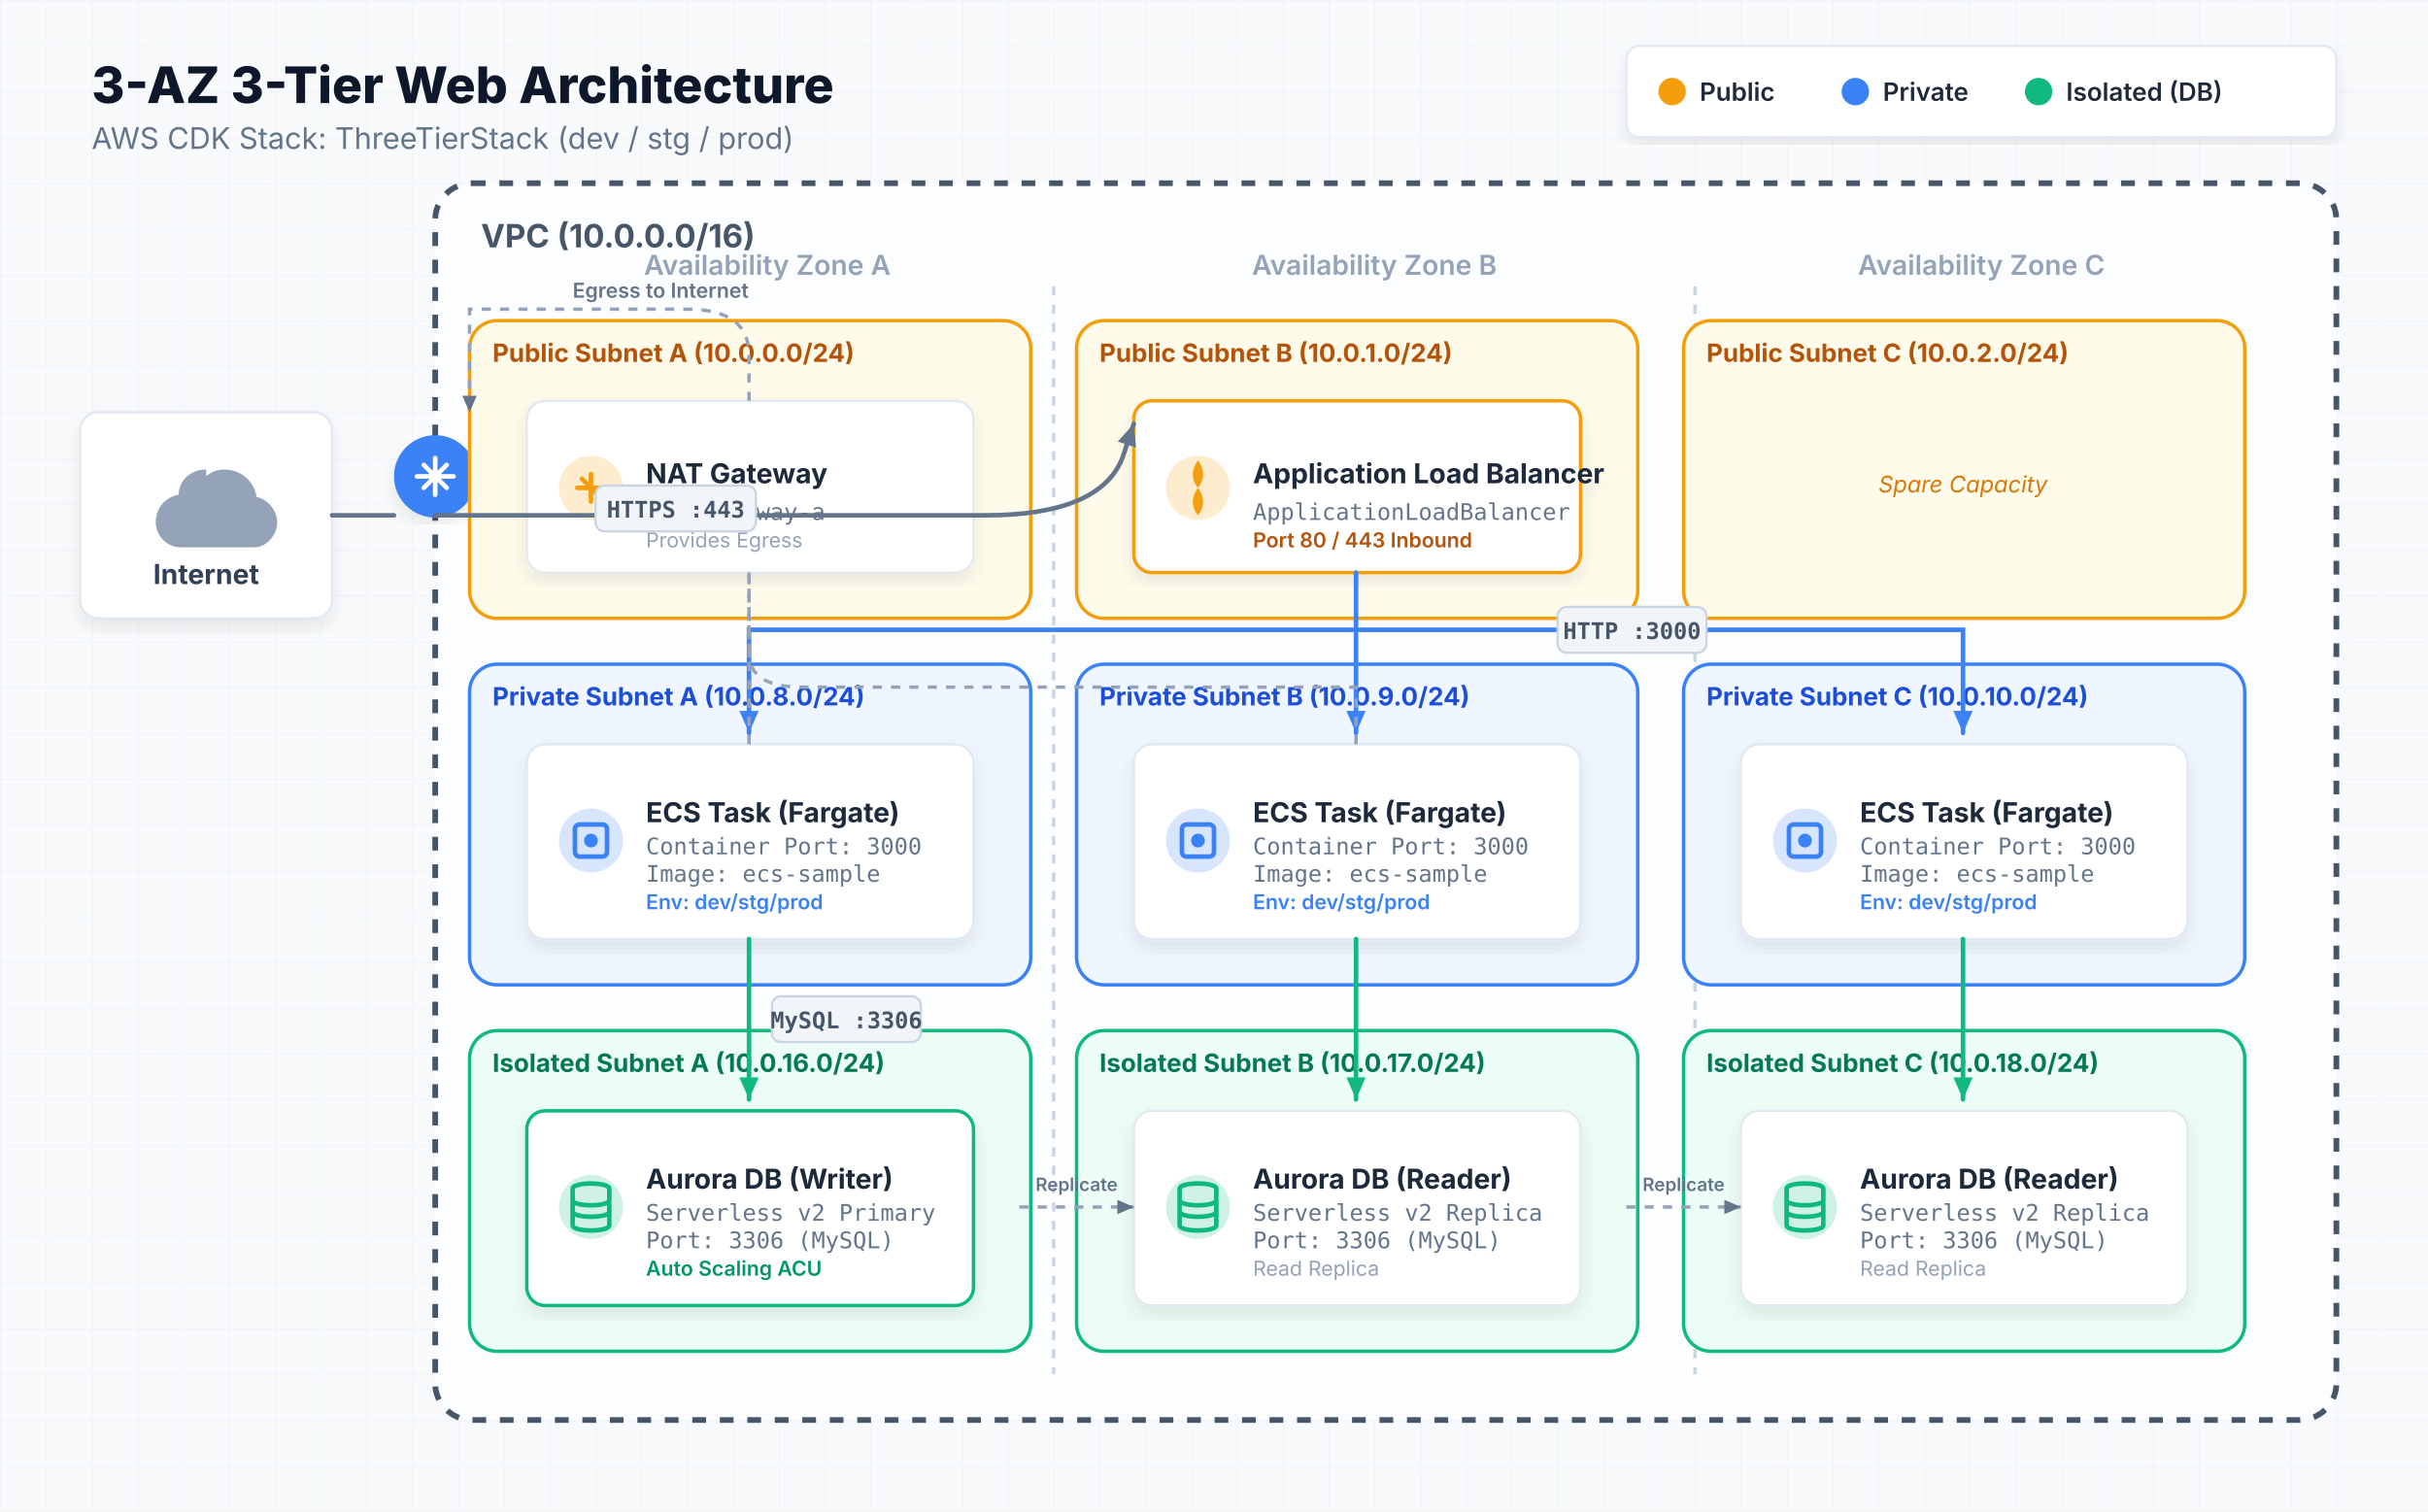
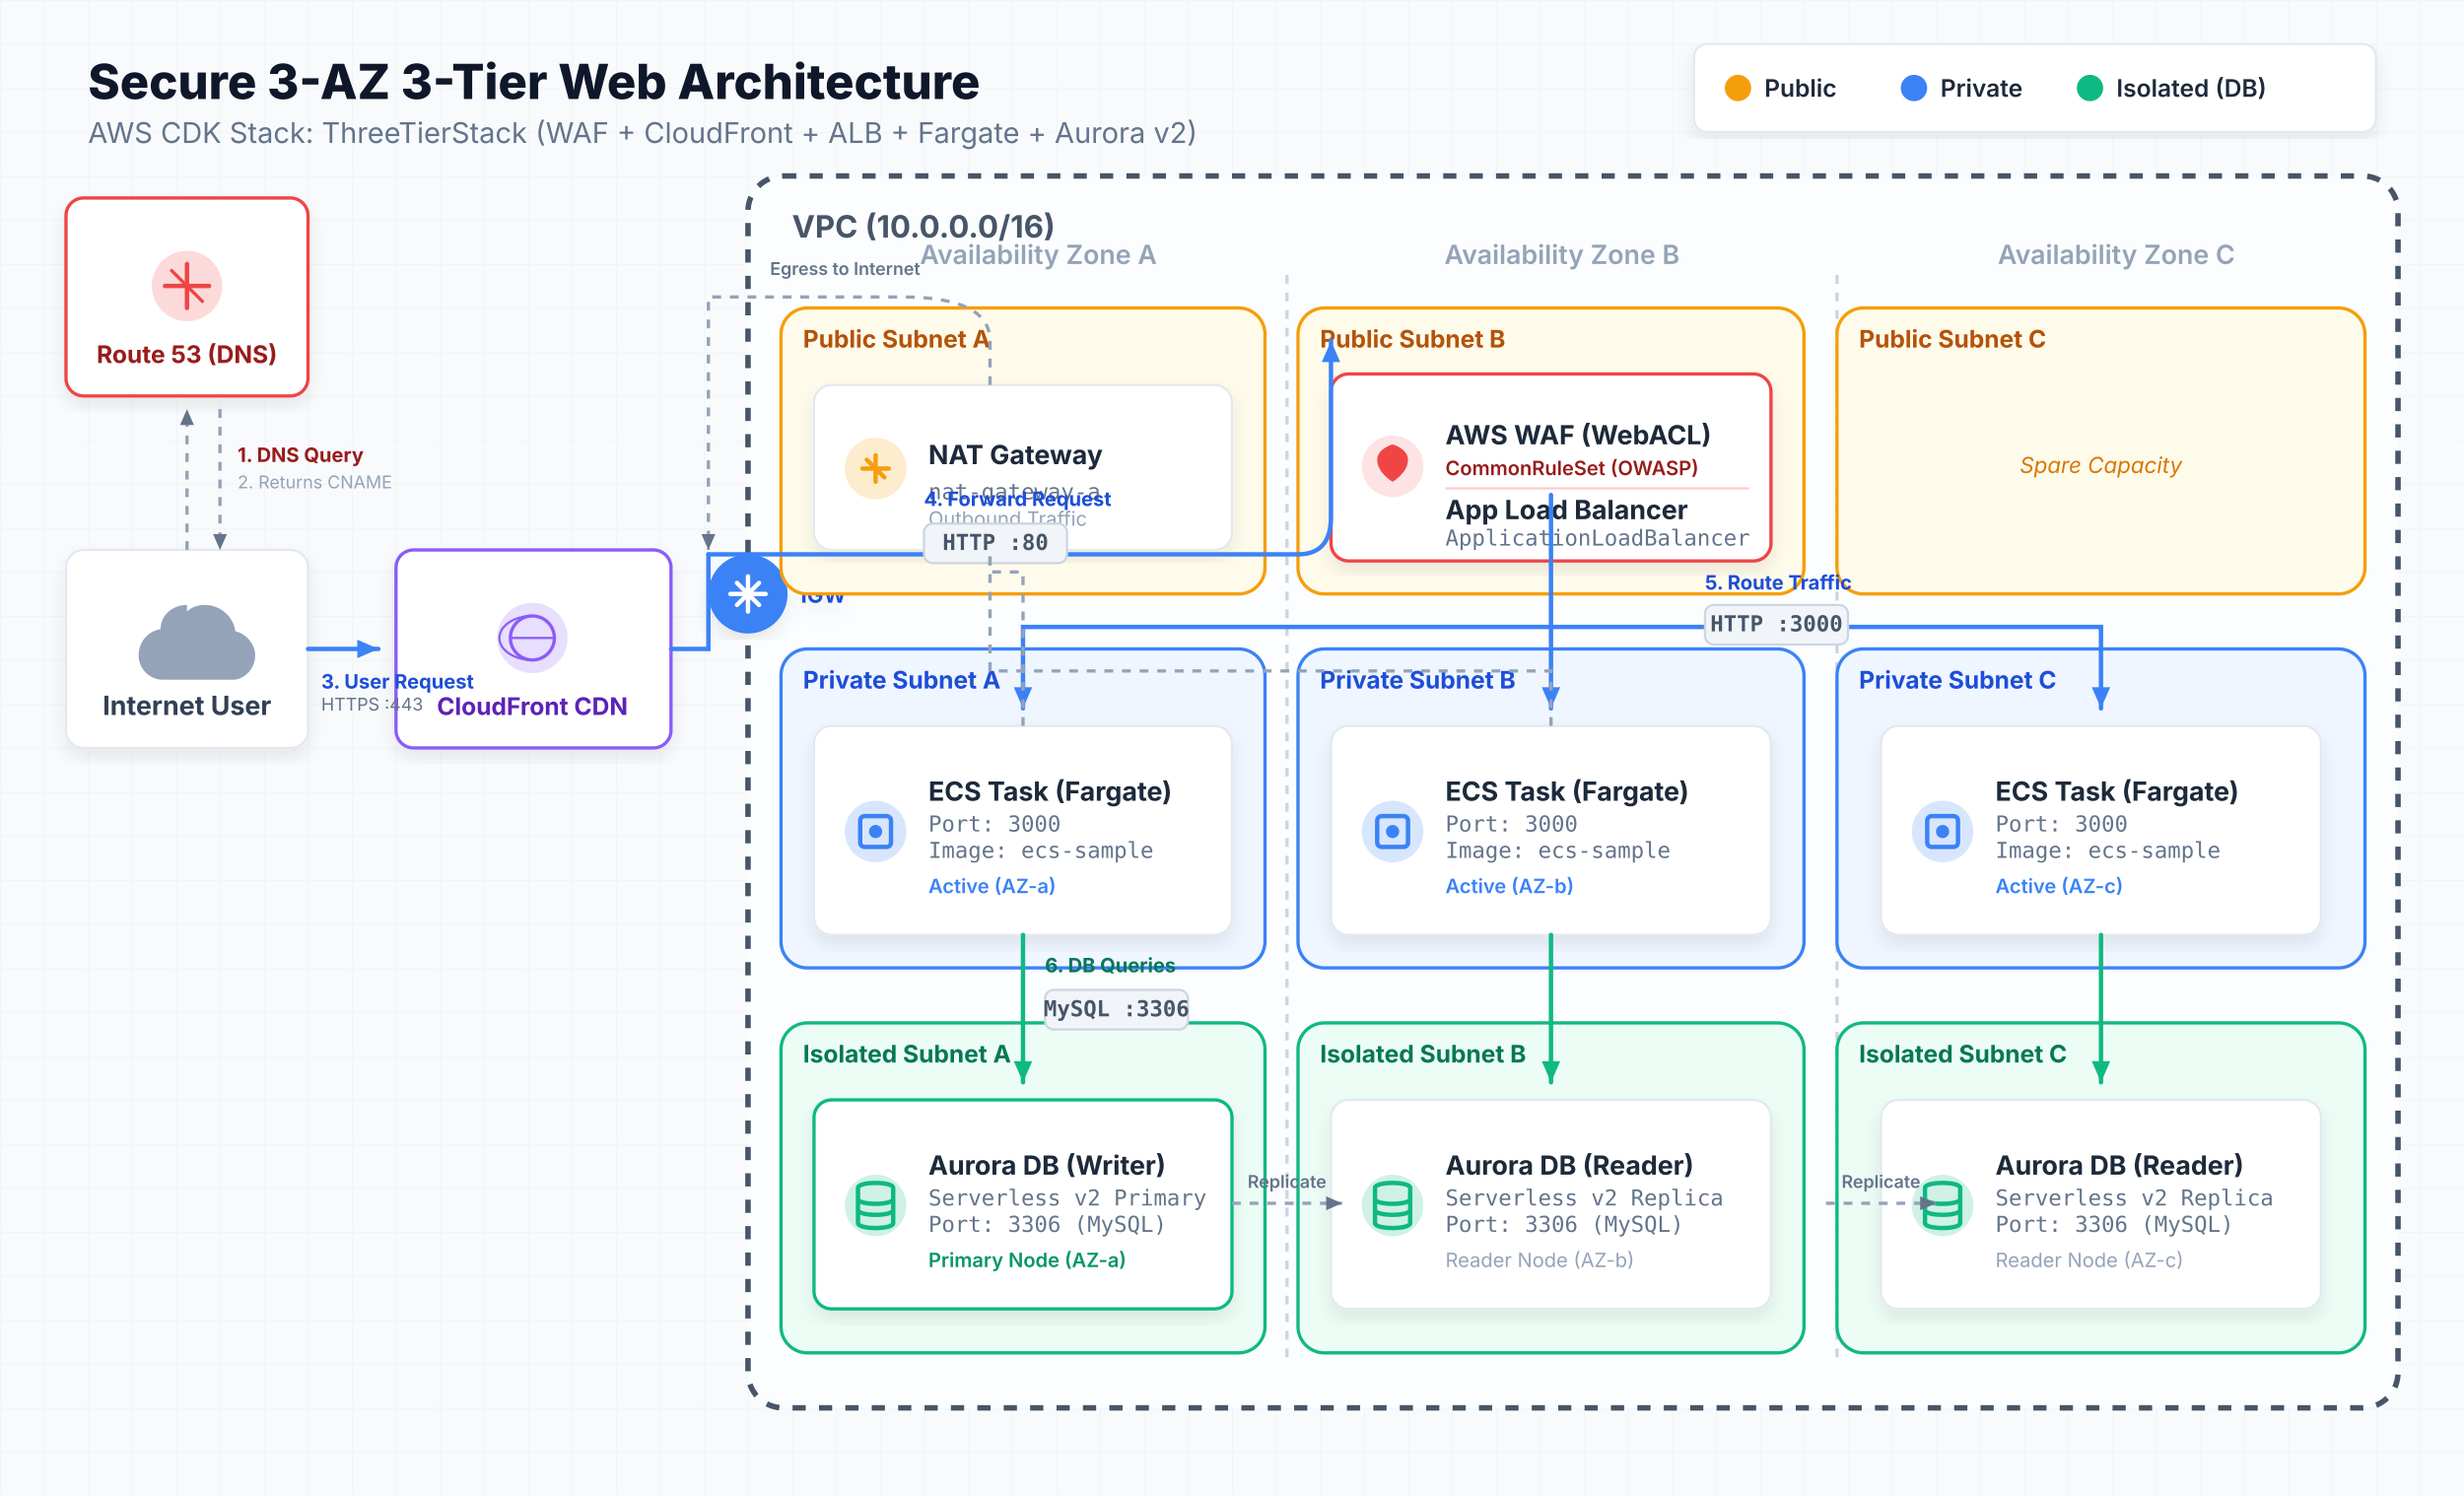
- <svg xmlns="http://www.w3.org/2000/svg" width="1060" height="660" viewBox="0 0 1060 660">
+ <svg xmlns="http://www.w3.org/2000/svg" width="1120" height="680" viewBox="0 0 1120 680">
  <defs>
    <pattern id="grid" width="20" height="20" patternUnits="userSpaceOnUse">
      <path d="M 20 0 L 0 0 0 20" fill="none" stroke="#f1f5f9" stroke-width="1" />
    </pattern>
    <filter id="shadow" x="-8%" y="-8%" width="116%" height="116%">
      <feDropShadow dx="0" dy="4" stdDeviation="4" flood-color="#0f172a" flood-opacity="0.08" />
    </filter>
    <filter id="glow" x="-20%" y="-20%" width="140%" height="140%">
      <feGaussianBlur stdDeviation="8" result="blur" />
      <feComposite in="SourceGraphic" in2="blur" operator="over" />
    </filter>
    <marker id="arrow" viewBox="0 0 10 10" refX="8" refY="5" markerWidth="6" markerHeight="6" orient="auto-start-reverse">
      <path d="M 0 1.5 L 8 5 L 0 8.5 z" fill="#64748b" />
    </marker>
    <marker id="arrow-blue" viewBox="0 0 10 10" refX="8" refY="5" markerWidth="6" markerHeight="6" orient="auto-start-reverse">
      <path d="M 0 1.5 L 8 5 L 0 8.5 z" fill="#3b82f6" />
    </marker>
    <marker id="arrow-green" viewBox="0 0 10 10" refX="8" refY="5" markerWidth="6" markerHeight="6" orient="auto-start-reverse">
      <path d="M 0 1.5 L 8 5 L 0 8.5 z" fill="#10b981" />
    </marker>
  </defs>
  <style>
    .font-all { font-family: Inter, system-ui, -apple-system, sans-serif; }
    .title-main { font-size: 22px; font-weight: 800; fill: #0f172a; }
    .title-sub { font-size: 13px; fill: #64748b; }
    .vpc-box { fill: #fcfdfe; stroke: #475569; stroke-width: 2.5; stroke-dasharray: 6 6; rx: 16; }
    .vpc-label { font-size: 14px; font-weight: 700; fill: #475569; }
    .az-line { stroke: #cbd5e1; stroke-width: 1.5; stroke-dasharray: 4 4; }
    .az-label { font-size: 12px; font-weight: 600; fill: #94a3b8; }
    
    /* Subnet Styles */
    .subnet-public { fill: #fffbeb; stroke: #f59e0b; stroke-width: 1.5; rx: 12; }
    .subnet-private { fill: #eff6ff; stroke: #3b82f6; stroke-width: 1.5; rx: 12; }
    .subnet-isolated { fill: #ecfdf5; stroke: #10b981; stroke-width: 1.5; rx: 12; }
    .subnet-title { font-size: 11px; font-weight: 700; }
    .subnet-title.pub { fill: #b45309; }
    .subnet-title.priv { fill: #1d4ed8; }
    .subnet-title.iso { fill: #047857; }

    /* Card Styles */
    .card { fill: #ffffff; stroke: #e2e8f0; stroke-width: 1; rx: 8; }
    .card-title { font-size: 12px; font-weight: 700; fill: #1e293b; }
    .card-subtitle { font-size: 10px; fill: #64748b; font-family: monospace; }
    
    /* Connections */
    .flow-line { stroke: #64748b; stroke-width: 2; fill: none; stroke-linecap: round; }
    .flow-line-blue { stroke: #3b82f6; stroke-width: 2; fill: none; stroke-linecap: round; }
    .flow-line-green { stroke: #10b981; stroke-width: 2; fill: none; stroke-linecap: round; }
    .flow-line-dash { stroke: #94a3b8; stroke-width: 1.5; fill: none; stroke-dasharray: 4 4; }
    .port-badge { fill: #f1f5f9; stroke: #cbd5e1; stroke-width: 1; rx: 4; }
    .port-text { font-size: 10px; font-weight: 700; fill: #475569; text-anchor: middle; font-family: monospace; }
  </style>
  <rect width="100%" height="100%" fill="#f8fafc" />
  <rect width="100%" height="100%" fill="url(#grid)" />
  <g class="font-all">
-     <text x="40" y="45" class="title-main">3-AZ 3-Tier Web Architecture</text>
-     <text x="40" y="65" class="title-sub">AWS CDK Stack: ThreeTierStack (dev / stg / prod)</text>
-     <g transform="translate(710, 20)">
+     <text x="40" y="45" class="title-main">Secure 3-AZ 3-Tier Web Architecture</text>
+     <text x="40" y="65" class="title-sub">AWS CDK Stack: ThreeTierStack (WAF + CloudFront + ALB + Fargate + Aurora v2)</text>
+     <g transform="translate(770, 20)">
      <rect x="0" y="0" width="310" height="40" fill="#ffffff" stroke="#e2e8f0" rx="6" filter="url(#shadow)" />
      <circle cx="20" cy="20" r="6" fill="#f59e0b" />
      <text x="32" y="24" font-size="11" font-weight="600" fill="#1e293b">Public</text>
      <circle cx="100" cy="20" r="6" fill="#3b82f6" />
      <text x="112" y="24" font-size="11" font-weight="600" fill="#1e293b">Private</text>
      <circle cx="180" cy="20" r="6" fill="#10b981" />
      <text x="192" y="24" font-size="11" font-weight="600" fill="#1e293b">Isolated (DB)</text>
    </g>
-     <g transform="translate(35, 180)" filter="url(#shadow)">
-       <rect x="0" y="0" width="110" height="90" class="card" />
+     <g transform="translate(30, 250)" filter="url(#shadow)">
+       <rect width="110" height="90" class="card" />
      <path d="M 55 25 C 48 25, 43 30, 43 36 C 37 37, 33 42, 33 48 C 33 54, 38 59, 44 59 L 76 59 C 81 59, 86 54, 86 48 C 86 43, 82 38, 77 37 C 76 30, 70 25, 63 25 C 60 25, 57 26, 55 28 Z" fill="#94a3b8" />
-       <text x="55" y="75" text-anchor="middle" font-size="12" font-weight="700" fill="#334155">Internet</text>
-     </g>
-     <g transform="translate(190, 80)">
-       <rect width="830" height="540" class="vpc-box" />
+       <text x="55" y="75" text-anchor="middle" font-size="12" font-weight="700" fill="#334155">Internet User</text>
+     </g>
+     <g transform="translate(30, 90)" filter="url(#shadow)">
+       <rect width="110" height="90" class="card" style="stroke: #ef4444; stroke-width: 1.5;" />
+       <circle cx="55" cy="40" r="16" fill="#ef4444" opacity="0.2" />
+       <path d="M 45 40 L 65 40 M 55 30 L 55 50" stroke="#ef4444" stroke-width="2" stroke-linecap="round" />
+       <path d="M 48 33 L 62 47" stroke="#ef4444" stroke-width="1.5" stroke-linecap="round" />
+       <text x="55" y="75" text-anchor="middle" font-size="11" font-weight="700" fill="#991b1b">Route 53 (DNS)</text>
+     </g>
+     <g transform="translate(180, 250)" filter="url(#shadow)">
+       <rect width="125" height="90" class="card" style="stroke: #8b5cf6; stroke-width: 1.5;" />
+       <circle cx="62" cy="40" r="16" fill="#8b5cf6" opacity="0.2" />
+       <circle cx="62" cy="40" r="10" fill="none" stroke="#8b5cf6" stroke-width="1.5" />
+       <path d="M 52 40 L 72 40 M 62 30 A 15 10 0 0 0 62 50" fill="none" stroke="#8b5cf6" stroke-width="1" />
+       <text x="62" y="75" text-anchor="middle" font-size="11" font-weight="700" fill="#5b21b6">CloudFront CDN</text>
+     </g>
+     <g transform="translate(340, 80)">
+       <rect width="750" height="560" class="vpc-box" />
      <text x="20" y="28" class="vpc-label">VPC (10.0.0.0/16)</text>
-       <g transform="translate(-18, 110)" filter="url(#shadow)">
+       <g transform="translate(-18, 172)" filter="url(#shadow)">
        <circle cx="18" cy="18" r="18" fill="#3b82f6" />
        <path d="M 10 18 L 26 18 M 18 10 L 18 26 M 13 13 L 23 23 M 13 23 L 23 13" stroke="#ffffff" stroke-width="2" stroke-linecap="round" />
        <text x="42" y="22" font-size="10" font-weight="700" fill="#1d4ed8">IGW</text>
      </g>
-       <line x1="270" y1="45" x2="270" y2="520" class="az-line" />
-       <line x1="550" y1="45" x2="550" y2="520" class="az-line" />
-       <text x="145" y="40" text-anchor="middle" class="az-label">Availability Zone A</text>
-       <text x="410" y="40" text-anchor="middle" class="az-label">Availability Zone B</text>
-       <text x="675" y="40" text-anchor="middle" class="az-label">Availability Zone C</text>
+       <line x1="245" y1="45" x2="245" y2="540" class="az-line" />
+       <line x1="495" y1="45" x2="495" y2="540" class="az-line" />
+       <text x="132" y="40" text-anchor="middle" class="az-label">Availability Zone A</text>
+       <text x="370" y="40" text-anchor="middle" class="az-label">Availability Zone B</text>
+       <text x="622" y="40" text-anchor="middle" class="az-label">Availability Zone C</text>
      <g transform="translate(15, 60)">
-         <rect width="245" height="130" class="subnet-public" />
-         <text x="10" y="18" class="subnet-title pub">Public Subnet A (10.0.0.0/24)</text>
-         <g transform="translate(25, 35)" filter="url(#shadow)">
-           <rect width="195" height="75" class="card" />
+         <rect width="220" height="130" class="subnet-public" />
+         <text x="10" y="18" class="subnet-title pub">Public Subnet A</text>
+         <g transform="translate(15, 35)" filter="url(#shadow)">
+           <rect width="190" height="75" class="card" />
          <circle cx="28" cy="38" r="14" fill="#f59e0b" opacity="0.2" />
          <path d="M 22 38 L 34 38 M 28 32 L 28 44 M 24 34 L 32 42" stroke="#f59e0b" stroke-width="2" stroke-linecap="round" />
          <text x="52" y="36" class="card-title">NAT Gateway</text>
          <text x="52" y="52" class="card-subtitle">nat-gateway-a</text>
-           <text x="52" y="64" font-size="9" fill="#94a3b8">Provides Egress</text>
-         </g>
-       </g>
-       <g transform="translate(280, 60)">
-         <rect width="245" height="130" class="subnet-public" />
-         <text x="10" y="18" class="subnet-title pub">Public Subnet B (10.0.1.0/24)</text>
-         <g transform="translate(25, 35)" filter="url(#shadow)">
-           <rect width="195" height="75" class="card" style="stroke: #f59e0b; stroke-width: 1.5;" />
-           <circle cx="28" cy="38" r="14" fill="#f59e0b" opacity="0.2" />
-           <path d="M 20 38 L 25 38 M 31 38 L 36 38 M 28 26 C 28 26, 23 32, 28 38 C 33 32, 28 26, 28 26 Z M 28 38 C 28 38, 23 44, 28 50 C 33 44, 28 38, 28 38 Z" fill="#f59e0b" />
-           <text x="52" y="36" class="card-title">Application Load Balancer</text>
-           <text x="52" y="52" class="card-subtitle">ApplicationLoadBalancer</text>
-           <text x="52" y="64" font-size="9" fill="#b45309" font-weight="600">Port 80 / 443 Inbound</text>
-         </g>
-       </g>
-       <g transform="translate(545, 60)">
-         <rect width="245" height="130" class="subnet-public" />
-         <text x="10" y="18" class="subnet-title pub">Public Subnet C (10.0.2.0/24)</text>
-         <text x="122" y="75" text-anchor="middle" font-size="10" fill="#d97706" font-style="italic">Spare Capacity</text>
-       </g>
-       <g transform="translate(15, 210)">
-         <rect width="245" height="140" class="subnet-private" />
-         <text x="10" y="18" class="subnet-title priv">Private Subnet A (10.0.8.0/24)</text>
-         <g transform="translate(25, 35)" filter="url(#shadow)">
-           <rect width="195" height="85" class="card" />
-           <circle cx="28" cy="42" r="14" fill="#3b82f6" opacity="0.2" />
-           <rect x="21" y="35" width="14" height="14" rx="2" fill="none" stroke="#3b82f6" stroke-width="2" />
-           <circle cx="28" cy="42" r="3" fill="#3b82f6" />
+           <text x="52" y="64" font-size="9" fill="#94a3b8">Outbound Traffic</text>
+         </g>
+       </g>
+       <g transform="translate(250, 60)">
+         <rect width="230" height="130" class="subnet-public" />
+         <text x="10" y="18" class="subnet-title pub">Public Subnet B</text>
+         <g transform="translate(15, 30)" filter="url(#shadow)">
+           <rect width="200" height="85" class="card" style="stroke: #ef4444; stroke-width: 1.5;" />
+           <circle cx="28" cy="42" r="14" fill="#ef4444" opacity="0.15" />
+           <path d="M 28 32 C 28 32, 35 34, 35 39 C 35 45, 28 49, 28 49 C 28 49, 21 45, 21 39 C 21 34, 28 32, 28 32 Z" fill="#ef4444" />
+           <text x="52" y="32" class="card-title" fill="#b91c1c">AWS WAF (WebACL)</text>
+           <text x="52" y="46" font-size="9" font-weight="600" fill="#991b1b">CommonRuleSet (OWASP)</text>
+           <line x1="52" y1="52" x2="190" y2="52" stroke="#fecaca" stroke-width="1" />
+           <text x="52" y="66" class="card-title" font-size="11">App Load Balancer</text>
+           <text x="52" y="78" class="card-subtitle" font-size="9">ApplicationLoadBalancer</text>
+         </g>
+       </g>
+       <g transform="translate(495, 60)">
+         <rect width="240" height="130" class="subnet-public" />
+         <text x="10" y="18" class="subnet-title pub">Public Subnet C</text>
+         <text x="120" y="75" text-anchor="middle" font-size="10" fill="#d97706" font-style="italic">Spare Capacity</text>
+       </g>
+       <g transform="translate(15, 215)">
+         <rect width="220" height="145" class="subnet-private" />
+         <text x="10" y="18" class="subnet-title priv">Private Subnet A</text>
+         <g transform="translate(15, 35)" filter="url(#shadow)">
+           <rect width="190" height="95" class="card" />
+           <circle cx="28" cy="48" r="14" fill="#3b82f6" opacity="0.2" />
+           <rect x="21" y="41" width="14" height="14" rx="2" fill="none" stroke="#3b82f6" stroke-width="2" />
+           <circle cx="28" cy="48" r="3" fill="#3b82f6" />
          <text x="52" y="34" class="card-title">ECS Task (Fargate)</text>
-           <text x="52" y="48" class="card-subtitle">Container Port: 3000</text>
+           <text x="52" y="48" class="card-subtitle">Port: 3000</text>
          <text x="52" y="60" class="card-subtitle">Image: ecs-sample</text>
-           <text x="52" y="72" font-size="9" fill="#3b82f6" font-weight="600">Env: dev/stg/prod</text>
-         </g>
-       </g>
-       <g transform="translate(280, 210)">
-         <rect width="245" height="140" class="subnet-private" />
-         <text x="10" y="18" class="subnet-title priv">Private Subnet B (10.0.9.0/24)</text>
-         <g transform="translate(25, 35)" filter="url(#shadow)">
-           <rect width="195" height="85" class="card" />
-           <circle cx="28" cy="42" r="14" fill="#3b82f6" opacity="0.2" />
-           <rect x="21" y="35" width="14" height="14" rx="2" fill="none" stroke="#3b82f6" stroke-width="2" />
-           <circle cx="28" cy="42" r="3" fill="#3b82f6" />
+           <text x="52" y="76" font-size="9" fill="#3b82f6" font-weight="600">Active (AZ-a)</text>
+         </g>
+       </g>
+       <g transform="translate(250, 215)">
+         <rect width="230" height="145" class="subnet-private" />
+         <text x="10" y="18" class="subnet-title priv">Private Subnet B</text>
+         <g transform="translate(15, 35)" filter="url(#shadow)">
+           <rect width="200" height="95" class="card" />
+           <circle cx="28" cy="48" r="14" fill="#3b82f6" opacity="0.2" />
+           <rect x="21" y="41" width="14" height="14" rx="2" fill="none" stroke="#3b82f6" stroke-width="2" />
+           <circle cx="28" cy="48" r="3" fill="#3b82f6" />
          <text x="52" y="34" class="card-title">ECS Task (Fargate)</text>
-           <text x="52" y="48" class="card-subtitle">Container Port: 3000</text>
+           <text x="52" y="48" class="card-subtitle">Port: 3000</text>
          <text x="52" y="60" class="card-subtitle">Image: ecs-sample</text>
-           <text x="52" y="72" font-size="9" fill="#3b82f6" font-weight="600">Env: dev/stg/prod</text>
-         </g>
-       </g>
-       <g transform="translate(545, 210)">
-         <rect width="245" height="140" class="subnet-private" />
-         <text x="10" y="18" class="subnet-title priv">Private Subnet C (10.0.10.0/24)</text>
-         <g transform="translate(25, 35)" filter="url(#shadow)">
-           <rect width="195" height="85" class="card" />
-           <circle cx="28" cy="42" r="14" fill="#3b82f6" opacity="0.2" />
-           <rect x="21" y="35" width="14" height="14" rx="2" fill="none" stroke="#3b82f6" stroke-width="2" />
-           <circle cx="28" cy="42" r="3" fill="#3b82f6" />
+           <text x="52" y="76" font-size="9" fill="#3b82f6" font-weight="600">Active (AZ-b)</text>
+         </g>
+       </g>
+       <g transform="translate(495, 215)">
+         <rect width="240" height="145" class="subnet-private" />
+         <text x="10" y="18" class="subnet-title priv">Private Subnet C</text>
+         <g transform="translate(20, 35)" filter="url(#shadow)">
+           <rect width="200" height="95" class="card" />
+           <circle cx="28" cy="48" r="14" fill="#3b82f6" opacity="0.2" />
+           <rect x="21" y="41" width="14" height="14" rx="2" fill="none" stroke="#3b82f6" stroke-width="2" />
+           <circle cx="28" cy="48" r="3" fill="#3b82f6" />
          <text x="52" y="34" class="card-title">ECS Task (Fargate)</text>
-           <text x="52" y="48" class="card-subtitle">Container Port: 3000</text>
+           <text x="52" y="48" class="card-subtitle">Port: 3000</text>
          <text x="52" y="60" class="card-subtitle">Image: ecs-sample</text>
-           <text x="52" y="72" font-size="9" fill="#3b82f6" font-weight="600">Env: dev/stg/prod</text>
-         </g>
-       </g>
-       <g transform="translate(15, 370)">
-         <rect width="245" height="140" class="subnet-isolated" />
-         <text x="10" y="18" class="subnet-title iso">Isolated Subnet A (10.0.16.0/24)</text>
-         <g transform="translate(25, 35)" filter="url(#shadow)">
-           <rect width="195" height="85" class="card" style="stroke: #10b981; stroke-width: 1.5;" />
-           <circle cx="28" cy="42" r="14" fill="#10b981" opacity="0.2" />
-           <path d="M 20 34 C 20 31, 36 31, 36 34 L 36 50 C 36 53, 20 53, 20 50 Z M 20 39 C 20 42, 36 42, 36 39 M 20 44 C 20 47, 36 47, 36 44" stroke="#10b981" stroke-width="2" stroke-linecap="round" fill="none" />
+           <text x="52" y="76" font-size="9" fill="#3b82f6" font-weight="600">Active (AZ-c)</text>
+         </g>
+       </g>
+       <g transform="translate(15, 385)">
+         <rect width="220" height="150" class="subnet-isolated" />
+         <text x="10" y="18" class="subnet-title iso">Isolated Subnet A</text>
+         <g transform="translate(15, 35)" filter="url(#shadow)">
+           <rect width="190" height="95" class="card" style="stroke: #10b981; stroke-width: 1.5;" />
+           <circle cx="28" cy="48" r="14" fill="#10b981" opacity="0.2" />
+           <path d="M 20 40 C 20 37, 36 37, 36 40 L 36 56 C 36 59, 20 59, 20 56 Z M 20 45 C 20 48, 36 48, 36 45 M 20 50 C 20 53, 36 53, 36 50" stroke="#10b981" stroke-width="2" stroke-linecap="round" fill="none" />
          <text x="52" y="34" class="card-title" fill="#047857">Aurora DB (Writer)</text>
          <text x="52" y="48" class="card-subtitle" fill="#065f46">Serverless v2 Primary</text>
          <text x="52" y="60" class="card-subtitle">Port: 3306 (MySQL)</text>
-           <text x="52" y="72" font-size="9" font-weight="600" fill="#059669">Auto Scaling ACU</text>
-         </g>
-       </g>
-       <g transform="translate(280, 370)">
-         <rect width="245" height="140" class="subnet-isolated" />
-         <text x="10" y="18" class="subnet-title iso">Isolated Subnet B (10.0.17.0/24)</text>
-         <g transform="translate(25, 35)" filter="url(#shadow)">
-           <rect width="195" height="85" class="card" />
-           <circle cx="28" cy="42" r="14" fill="#10b981" opacity="0.2" />
-           <path d="M 20 34 C 20 31, 36 31, 36 34 L 36 50 C 36 53, 20 53, 20 50 Z M 20 39 C 20 42, 36 42, 36 39 M 20 44 C 20 47, 36 47, 36 44" stroke="#10b981" stroke-width="2" stroke-linecap="round" fill="none" />
+           <text x="52" y="76" font-size="9" font-weight="600" fill="#059669">Primary Node (AZ-a)</text>
+         </g>
+       </g>
+       <g transform="translate(250, 385)">
+         <rect width="230" height="150" class="subnet-isolated" />
+         <text x="10" y="18" class="subnet-title iso">Isolated Subnet B</text>
+         <g transform="translate(15, 35)" filter="url(#shadow)">
+           <rect width="200" height="95" class="card" />
+           <circle cx="28" cy="48" r="14" fill="#10b981" opacity="0.2" />
+           <path d="M 20 40 C 20 37, 36 37, 36 40 L 36 56 C 36 59, 20 59, 20 56 Z M 20 45 C 20 48, 36 48, 36 45 M 20 50 C 20 53, 36 53, 36 50" stroke="#10b981" stroke-width="2" stroke-linecap="round" fill="none" />
          <text x="52" y="34" class="card-title">Aurora DB (Reader)</text>
          <text x="52" y="48" class="card-subtitle">Serverless v2 Replica</text>
          <text x="52" y="60" class="card-subtitle">Port: 3306 (MySQL)</text>
-           <text x="52" y="72" font-size="9" fill="#94a3b8">Read Replica</text>
-         </g>
-       </g>
-       <g transform="translate(545, 370)">
-         <rect width="245" height="140" class="subnet-isolated" />
-         <text x="10" y="18" class="subnet-title iso">Isolated Subnet C (10.0.18.0/24)</text>
-         <g transform="translate(25, 35)" filter="url(#shadow)">
-           <rect width="195" height="85" class="card" />
-           <circle cx="28" cy="42" r="14" fill="#10b981" opacity="0.2" />
-           <path d="M 20 34 C 20 31, 36 31, 36 34 L 36 50 C 36 53, 20 53, 20 50 Z M 20 39 C 20 42, 36 42, 36 39 M 20 44 C 20 47, 36 47, 36 44" stroke="#10b981" stroke-width="2" stroke-linecap="round" fill="none" />
+           <text x="52" y="76" font-size="9" fill="#94a3b8">Reader Node (AZ-b)</text>
+         </g>
+       </g>
+       <g transform="translate(495, 385)">
+         <rect width="240" height="150" class="subnet-isolated" />
+         <text x="10" y="18" class="subnet-title iso">Isolated Subnet C</text>
+         <g transform="translate(20, 35)" filter="url(#shadow)">
+           <rect width="200" height="95" class="card" />
+           <circle cx="28" cy="48" r="14" fill="#10b981" opacity="0.2" />
+           <path d="M 20 40 C 20 37, 36 37, 36 40 L 36 56 C 36 59, 20 59, 20 56 Z M 20 45 C 20 48, 36 48, 36 45 M 20 50 C 20 53, 36 53, 36 50" stroke="#10b981" stroke-width="2" stroke-linecap="round" fill="none" />
          <text x="52" y="34" class="card-title">Aurora DB (Reader)</text>
          <text x="52" y="48" class="card-subtitle">Serverless v2 Replica</text>
          <text x="52" y="60" class="card-subtitle">Port: 3306 (MySQL)</text>
-           <text x="52" y="72" font-size="9" fill="#94a3b8">Read Replica</text>
-         </g>
-       </g>
-     </g>
-     <path d="M 145 225 L 172 225 M 190 225 L 430 225 Q 480 225 490 200 L 495 185" class="flow-line" marker-end="url(#arrow)" />
-     <g transform="translate(260, 212)">
-       <rect width="70" height="20" class="port-badge" />
-       <text x="35" y="14" class="port-text">HTTPS :443</text>
-     </g>
-     <path d="M 592 250 L 592 275" class="flow-line-blue" />
-     <path d="M 592 275 L 327 275 L 327 320" class="flow-line-blue" marker-end="url(#arrow-blue)" />
-     <path d="M 592 275 L 592 320" class="flow-line-blue" marker-end="url(#arrow-blue)" />
-     <path d="M 592 275 L 857 275 L 857 320" class="flow-line-blue" marker-end="url(#arrow-blue)" />
-     <g transform="translate(680, 265)">
-       <rect width="65" height="20" class="port-badge" />
-       <text x="32.5" y="14" class="port-text">HTTP :3000</text>
-     </g>
-     <path d="M 327 410 L 327 480" class="flow-line-green" marker-end="url(#arrow-green)" />
-     <path d="M 592 410 L 592 480" class="flow-line-green" marker-end="url(#arrow-green)" />
-     <path d="M 857 410 L 857 480" class="flow-line-green" marker-end="url(#arrow-green)" />
-     <path d="M 445 527 L 495 527" class="flow-line-dash" marker-end="url(#arrow)" />
-     <path d="M 710 527 L 760 527" class="flow-line-dash" marker-end="url(#arrow)" />
-     <text x="470" y="520" text-anchor="middle" font-size="8" fill="#64748b" font-weight="600">Replicate</text>
-     <text x="735" y="520" text-anchor="middle" font-size="8" fill="#64748b" font-weight="600">Replicate</text>
-     <g transform="translate(337, 435)">
-       <rect width="65" height="20" class="port-badge" />
-       <text x="32.5" y="14" class="port-text">MySQL :3306</text>
-     </g>
-     <path d="M 327 325 L 327 250" class="flow-line-dash" />
-     <path d="M 592 325 L 592 300 L 350 300 Q 327 300 327 285 L 327 250" class="flow-line-dash" />
-     <path d="M 327 175 L 327 155 Q 327 135 300 135 L 205 135 L 205 180" class="flow-line-dash" marker-end="url(#arrow)" />
-     <text x="250" y="130" font-size="9" font-weight="600" fill="#64748b">Egress to Internet</text>
+           <text x="52" y="76" font-size="9" fill="#94a3b8">Reader Node (AZ-c)</text>
+         </g>
+       </g>
+     </g>
+     <path d="M 85 250 L 85 186" class="flow-line-dash" marker-end="url(#arrow)" />
+     <path d="M 100 186 L 100 250" class="flow-line-dash" marker-end="url(#arrow)" />
+     <text x="108" y="210" font-size="9" fill="#991b1b" font-weight="700">1. DNS Query</text>
+     <text x="108" y="222" font-size="8" fill="#94a3b8">2. Returns CNAME</text>
+     <path d="M 140 295 L 172 295" class="flow-line-blue" marker-end="url(#arrow-blue)" />
+     <g transform="translate(136, 303)">
+       <text x="10" y="10" font-size="9" font-weight="700" fill="#1d4ed8">3. User Request</text>
+       <text x="10" y="20" font-size="8" fill="#64748b">HTTPS :443</text>
+     </g>
+     <path d="M 305 295 L 322 295 L 322 252" class="flow-line-blue" />
+     <path d="M 322 252 L 400 252 L 590 252 Q 605 252 605 235 L 605 155" class="flow-line-blue" marker-end="url(#arrow-blue)" />
+     <g transform="translate(420, 238)">
+       <rect width="65" height="18" class="port-badge" />
+       <text x="32.5" y="12" class="port-text">HTTP :80</text>
+     </g>
+     <text x="420" y="230" font-size="9" font-weight="700" fill="#1d4ed8">4. Forward Request</text>
+     <path d="M 705 225 L 705 285" class="flow-line-blue" />
+     <path d="M 705 285 L 465 285 L 465 322" class="flow-line-blue" marker-end="url(#arrow-blue)" />
+     <path d="M 705 285 L 705 322" class="flow-line-blue" marker-end="url(#arrow-blue)" />
+     <path d="M 705 285 L 955 285 L 955 322" class="flow-line-blue" marker-end="url(#arrow-blue)" />
+     <g transform="translate(775, 275)">
+       <rect width="65" height="18" class="port-badge" />
+       <text x="32.5" y="12" class="port-text">HTTP :3000</text>
+     </g>
+     <text x="775" y="268" font-size="9" font-weight="700" fill="#1d4ed8">5. Route Traffic</text>
+     <path d="M 465 425 L 465 492" class="flow-line-green" marker-end="url(#arrow-green)" />
+     <path d="M 705 425 L 705 492" class="flow-line-green" marker-end="url(#arrow-green)" />
+     <path d="M 955 425 L 955 492" class="flow-line-green" marker-end="url(#arrow-green)" />
+     <path d="M 560 547 L 610 547" class="flow-line-dash" marker-end="url(#arrow)" />
+     <path d="M 830 547 L 880 547" class="flow-line-dash" marker-end="url(#arrow)" />
+     <text x="585" y="540" text-anchor="middle" font-size="8" fill="#64748b" font-weight="600">Replicate</text>
+     <text x="855" y="540" text-anchor="middle" font-size="8" fill="#64748b" font-weight="600">Replicate</text>
+     <g transform="translate(475, 450)">
+       <rect width="65" height="18" class="port-badge" />
+       <text x="32.5" y="12" class="port-text">MySQL :3306</text>
+     </g>
+     <text x="475" y="442" font-size="9" font-weight="700" fill="#047857">6. DB Queries</text>
+     <path d="M 465 330 L 465 260 L 450 260 L 450 250" class="flow-line-dash" />
+     <path d="M 705 330 L 705 305 L 450 305 L 450 250" class="flow-line-dash" />
+     <path d="M 450 175 L 450 155 Q 450 135 410 135 L 322 135 L 322 250" class="flow-line-dash" marker-end="url(#arrow)" />
+     <text x="350" y="125" font-size="8" font-weight="600" fill="#64748b">Egress to Internet</text>
  </g>
</svg>
